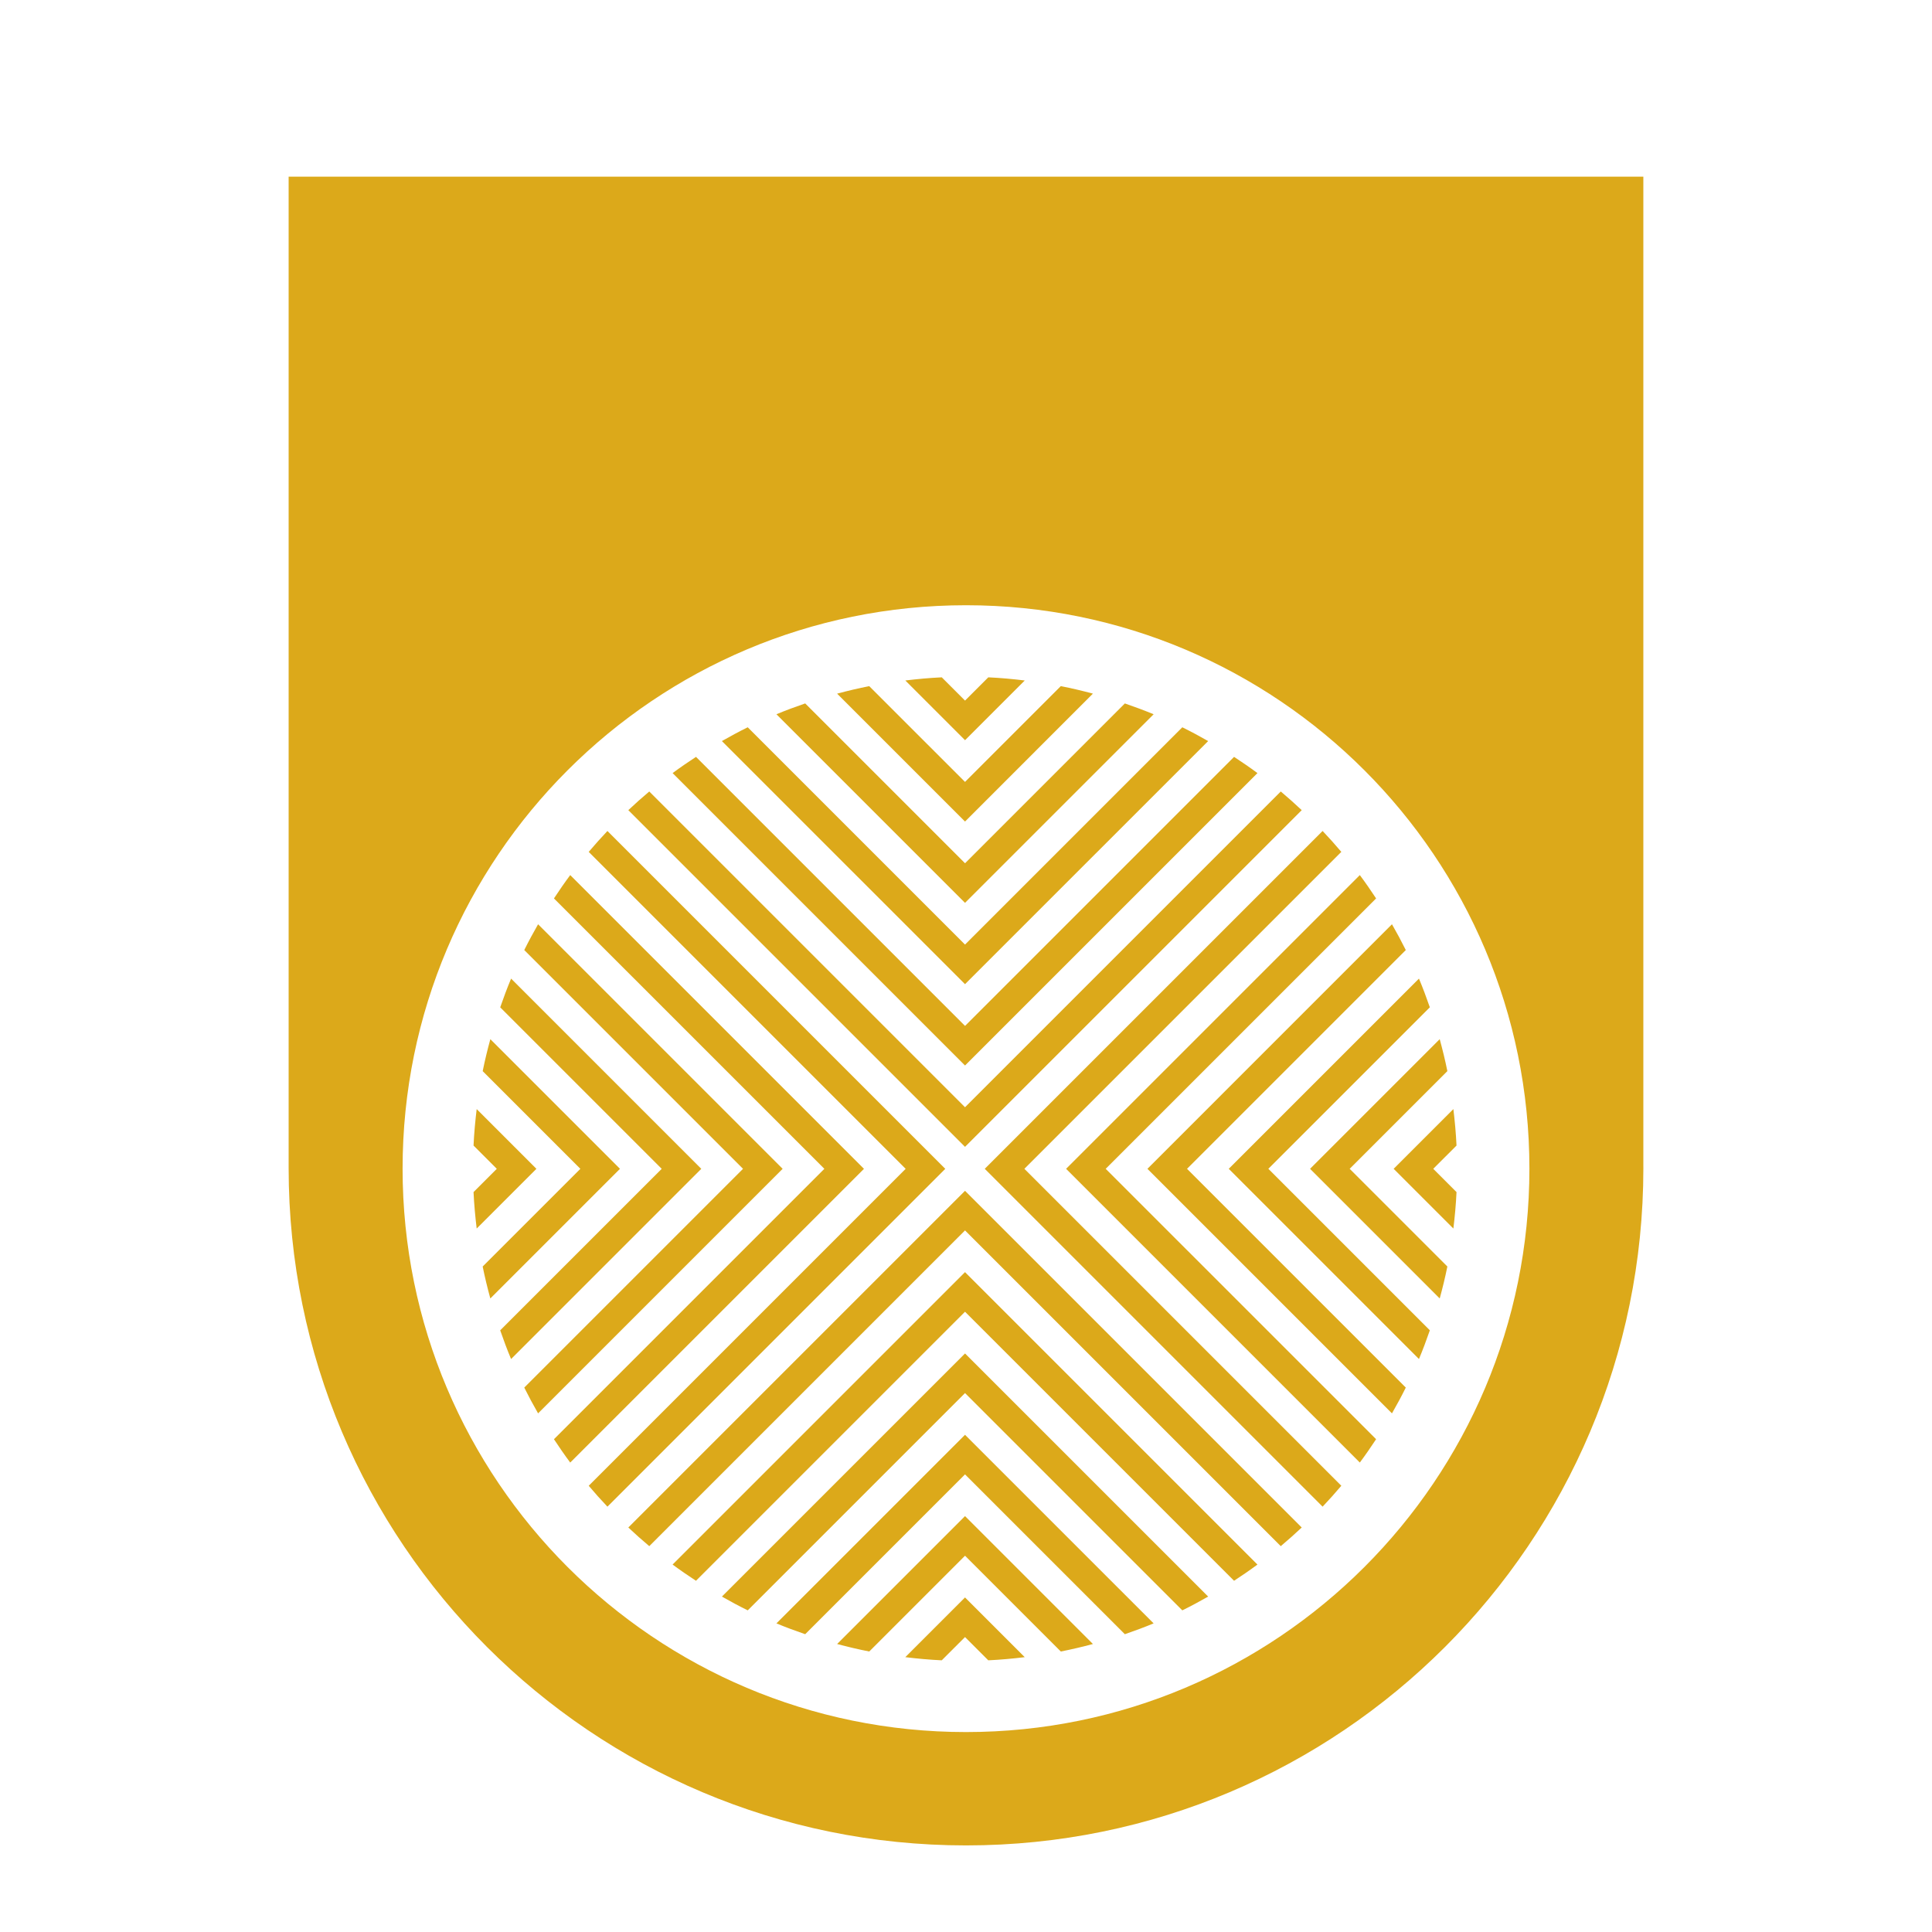
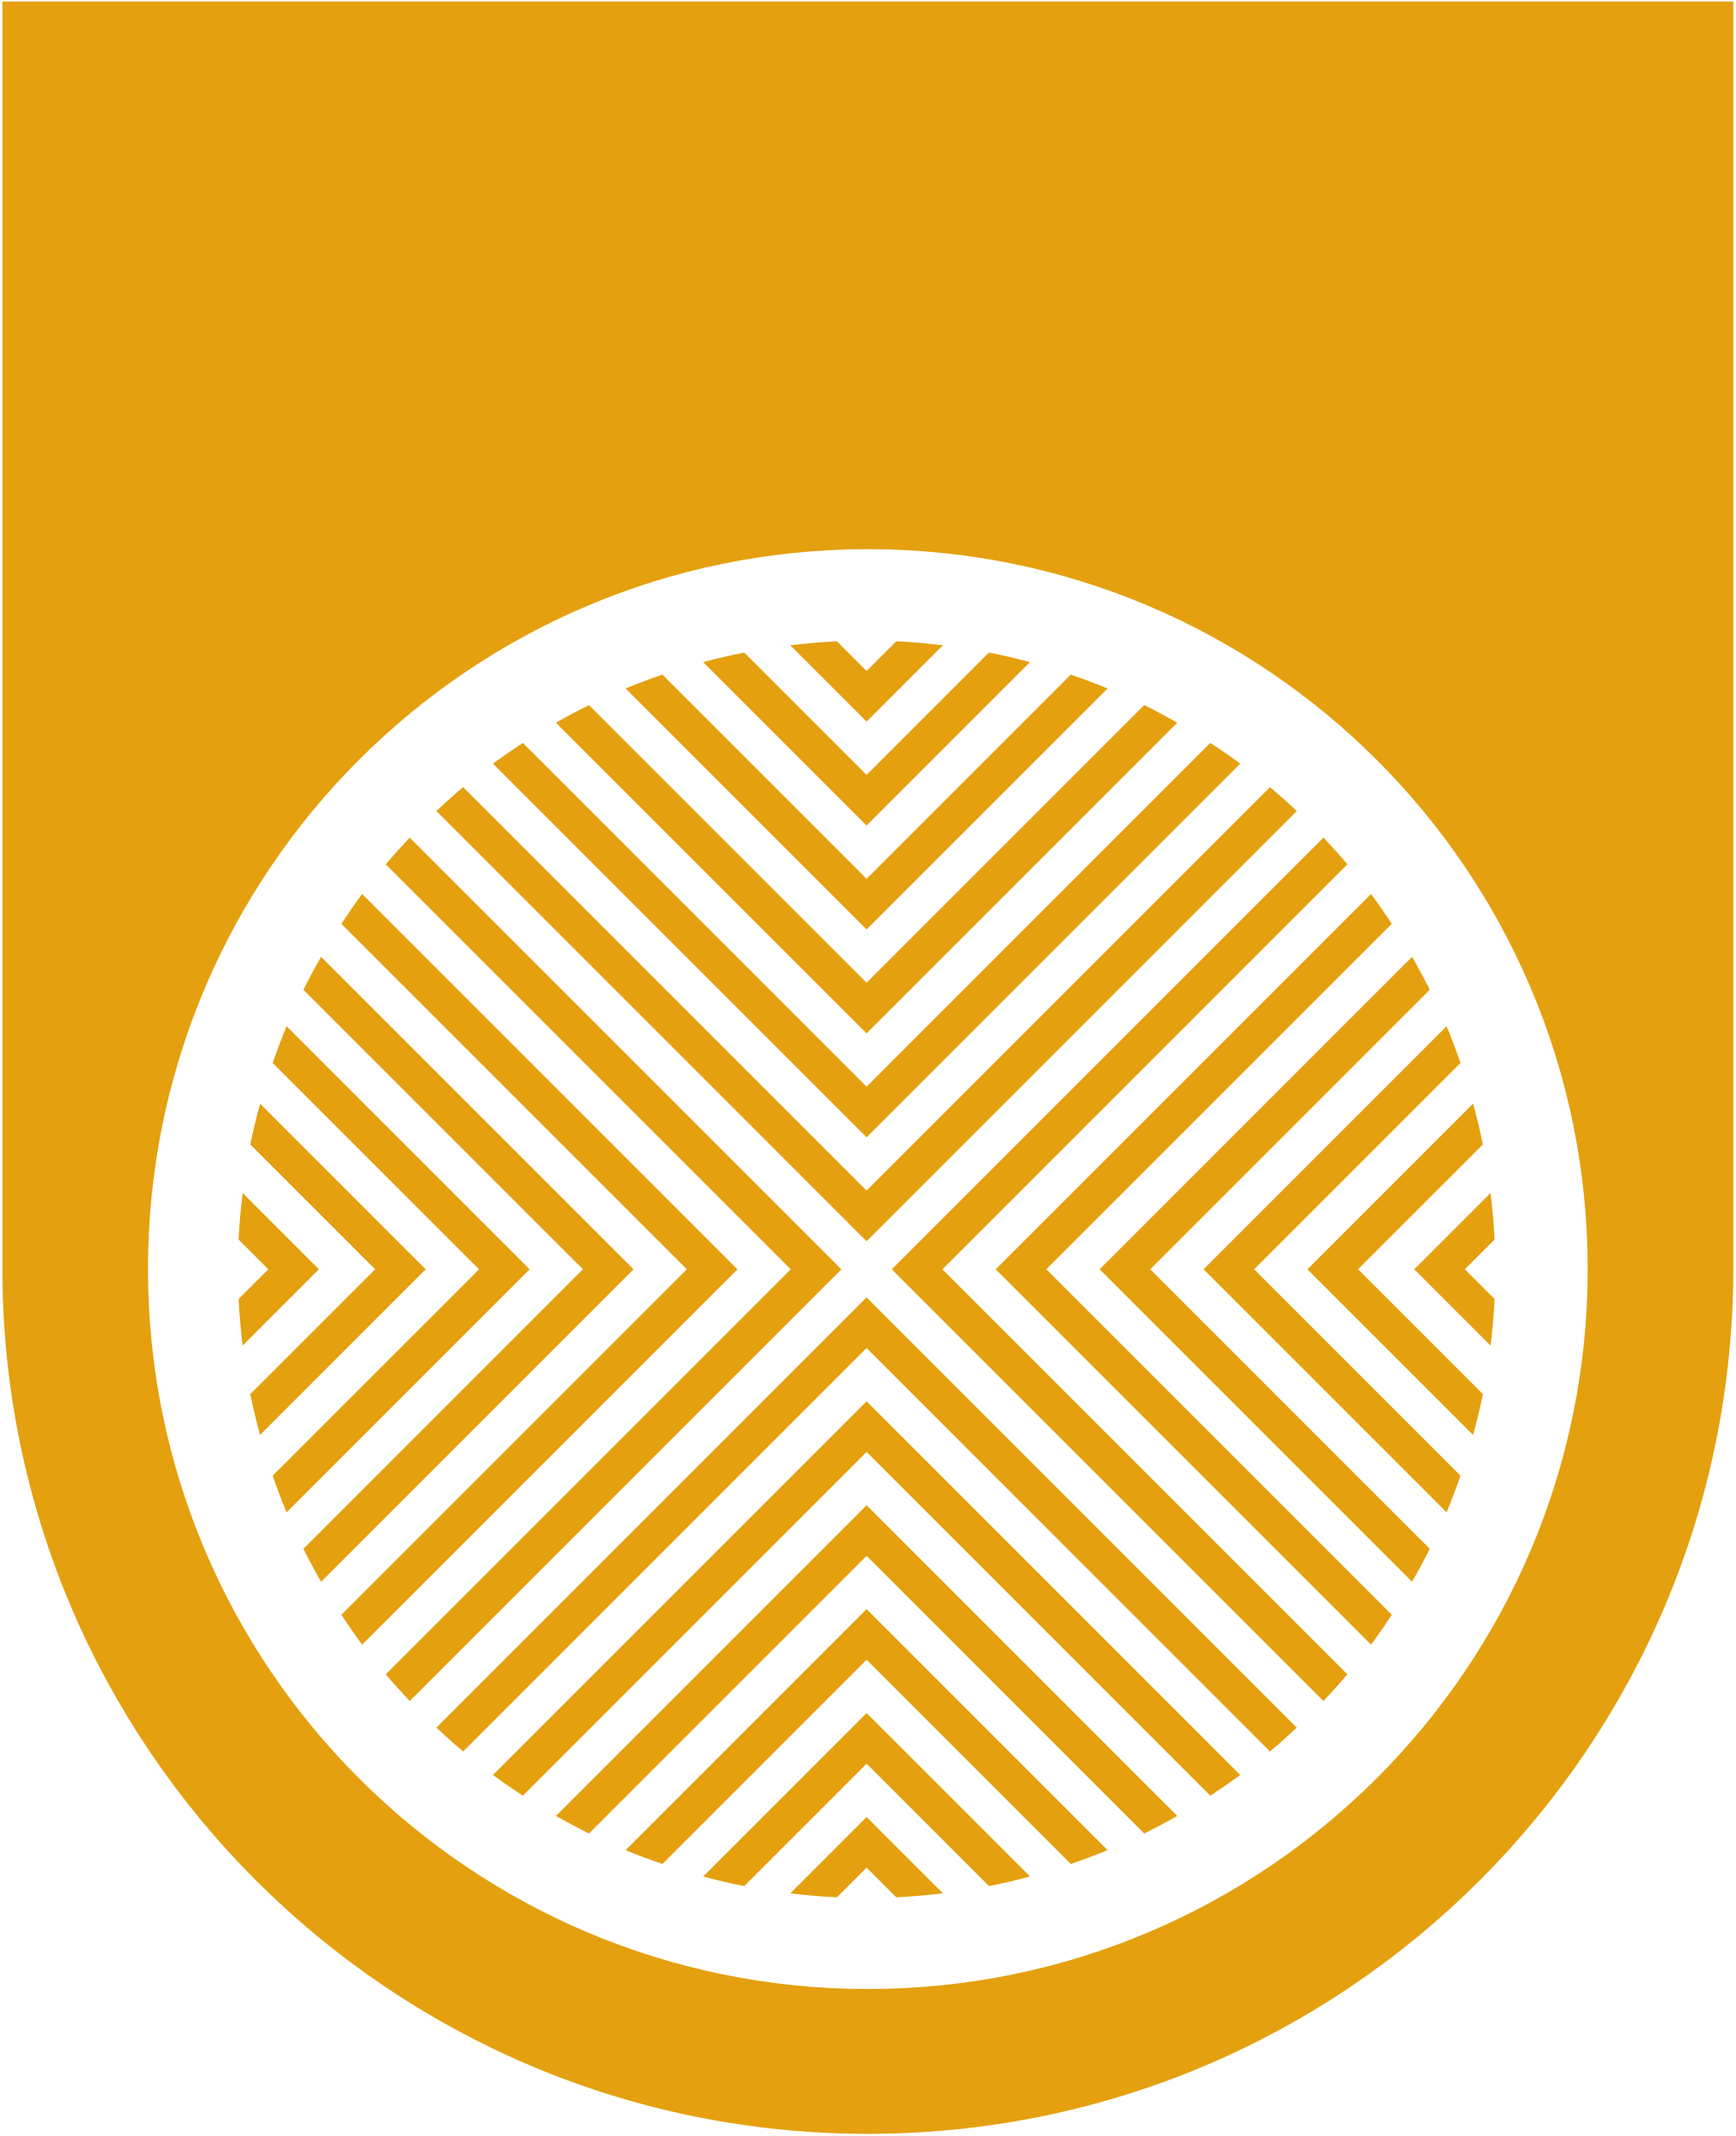
- <svg xmlns="http://www.w3.org/2000/svg" width="1024" height="1024" viewBox="0 0 1024 1024">
-   <path id="Path" fill="#dca91a" stroke="none" d="M 512 978.105 C 313.721 978.105 152.982 817.367 152.982 619.088 C 152.982 618.617 152.996 618.13 152.982 617.66 L 152.982 93.625 L 871.004 93.625 L 871.004 617.66 C 871.004 618.13 871.018 618.603 871.018 619.088 C 871.018 817.367 710.279 978.105 512 978.105 Z M 512 918.029 C 676.923 918.029 810.619 784.331 810.619 619.408 C 810.619 454.485 676.923 320.787 512 320.787 C 347.077 320.787 213.381 454.485 213.381 619.408 C 213.381 784.331 347.077 918.029 512 918.029 Z M 499.15 880 C 492.64 879.7 486.205 879.107 479.828 878.332 L 511.48 846.68 L 543.133 878.332 C 536.755 879.099 530.321 879.7 523.811 880 L 511.48 867.672 L 499.15 880 Z M 460.721 875.332 C 454.969 874.198 449.299 872.856 443.697 871.355 L 511.49 803.564 L 579.281 871.355 C 573.671 872.864 568.002 874.198 562.258 875.332 L 511.49 824.562 L 460.721 875.332 Z M 426.773 866.162 C 421.622 864.395 416.521 862.502 411.52 860.426 L 511.48 760.465 L 611.443 860.426 C 606.442 862.502 601.339 864.395 596.188 866.162 L 511.48 781.455 L 426.773 866.162 Z M 396.322 853.523 C 391.671 851.231 387.11 848.78 382.625 846.221 L 511.49 717.365 L 640.354 846.221 C 635.86 848.78 631.308 851.231 626.656 853.523 L 511.49 738.355 L 396.322 853.523 Z M 368.887 837.842 C 364.677 835.082 360.533 832.241 356.49 829.248 L 511.48 674.258 L 666.471 829.248 C 662.436 832.241 658.284 835.082 654.074 837.842 L 511.48 695.25 L 368.887 837.842 Z M 344.129 819.494 C 340.328 816.31 336.633 813 333.023 809.607 L 511.48 631.15 L 689.939 809.607 C 686.33 813 682.635 816.31 678.834 819.494 L 511.48 652.141 L 344.129 819.494 Z M 321.953 798.57 C 318.544 794.969 315.226 791.283 312.033 787.49 L 480.02 619.504 L 312.033 451.518 C 315.234 447.725 318.552 444.041 321.953 440.439 L 501.018 619.504 L 321.953 798.57 Z M 701.008 798.562 L 521.943 619.496 L 701.008 440.432 C 704.417 444.033 707.737 447.717 710.93 451.51 L 542.943 619.496 L 710.93 787.482 C 707.729 791.275 704.409 794.961 701.008 798.562 Z M 302.23 775.186 C 299.229 771.159 296.377 767.016 293.609 762.814 L 436.93 619.496 L 293.609 476.186 C 296.377 471.984 299.229 467.841 302.23 463.814 L 457.92 619.504 L 302.23 775.186 Z M 720.74 775.178 L 565.051 619.496 L 720.74 463.814 C 723.741 467.841 726.594 471.984 729.361 476.186 L 586.041 619.496 L 729.361 762.807 C 726.594 767.008 723.741 771.151 720.74 775.178 Z M 285.197 749.111 C 282.63 744.635 280.18 740.082 277.871 735.447 L 393.82 619.496 L 277.871 503.545 C 280.172 498.91 282.63 494.357 285.197 489.881 L 414.812 619.496 L 285.197 749.111 Z M 737.771 749.111 L 608.158 619.496 L 737.771 489.881 C 740.339 494.357 742.79 498.91 745.1 503.545 L 629.15 619.496 L 745.1 735.447 C 742.799 740.082 740.339 744.635 737.771 749.111 Z M 270.883 720.316 C 268.79 715.323 266.899 710.237 265.115 705.094 L 350.723 619.504 L 265.125 533.906 C 266.909 528.763 268.8 523.669 270.893 518.684 L 371.697 619.504 L 270.883 720.316 Z M 752.078 720.309 L 651.266 619.496 L 752.078 518.684 C 754.169 523.673 756.059 528.755 757.842 533.895 L 672.248 619.488 L 757.846 705.086 C 756.062 710.229 754.171 715.323 752.078 720.309 Z M 757.842 533.895 L 757.846 533.891 L 757.846 533.906 C 757.844 533.902 757.843 533.898 757.842 533.895 Z M 259.881 688.213 C 258.364 682.628 256.98 676.992 255.83 671.273 L 307.613 619.504 L 255.838 567.727 C 256.988 561.999 258.371 556.364 259.889 550.787 L 328.598 619.496 L 259.881 688.213 Z M 763.08 688.213 L 694.363 619.496 L 763.08 550.779 C 764.597 556.365 765.982 562 767.133 567.719 L 715.355 619.496 L 767.133 671.273 C 765.982 677.001 764.597 682.636 763.08 688.213 Z M 252.652 651.15 C 251.885 644.773 251.286 638.337 250.986 631.826 L 263.314 619.496 L 250.986 607.168 C 251.286 600.657 251.877 594.219 252.652 587.842 L 284.307 619.496 L 252.652 651.15 Z M 770.318 651.15 L 738.664 619.496 L 770.318 587.842 C 771.085 594.219 771.684 600.657 771.984 607.168 L 759.654 619.496 L 771.984 631.826 C 771.684 638.337 771.094 644.773 770.318 651.15 Z M 511.48 607.85 L 333.023 429.395 C 336.633 426.002 340.328 422.69 344.129 419.506 L 511.48 586.859 L 678.834 419.506 C 682.635 422.69 686.33 426.002 689.939 429.395 L 511.48 607.85 Z M 511.49 564.742 L 356.5 409.752 C 360.535 406.759 364.685 403.918 368.895 401.158 L 511.49 543.752 L 654.082 401.158 C 658.292 403.918 662.437 406.759 666.48 409.752 L 511.49 564.742 Z M 511.48 521.635 L 382.617 392.781 C 387.11 390.222 391.663 387.769 396.314 385.477 L 511.48 500.645 L 626.648 385.477 C 631.3 387.769 635.861 390.222 640.346 392.781 L 511.48 521.635 Z M 511.48 478.527 L 411.52 378.566 C 416.521 376.491 421.622 374.597 426.773 372.83 L 511.49 457.545 L 596.195 372.84 C 601.347 374.607 606.449 376.498 611.451 378.574 L 511.48 478.527 Z M 511.48 435.438 L 443.689 367.646 C 449.3 366.138 454.969 364.804 460.713 363.67 L 511.48 414.43 L 562.25 363.66 C 568.002 364.794 573.671 366.136 579.273 367.637 L 511.48 435.438 Z M 511.49 392.32 L 479.836 360.668 C 486.213 359.901 492.647 359.3 499.158 359 L 511.49 371.33 L 523.818 359 C 530.329 359.3 536.765 359.893 543.143 360.668 L 511.49 392.32 Z" />
+ <svg xmlns="http://www.w3.org/2000/svg" width="720" height="886" viewBox="0 0 720 886">
+   <path id="Path" fill="#e4a00e" stroke="none" d="M 360 885.105 C 161.721 885.105 0.982 724.367 0.982 526.088 C 0.982 525.617 0.996 525.13 0.982 524.66 L 0.982 0.625 L 719.004 0.625 L 719.004 524.66 C 719.004 525.13 719.018 525.603 719.018 526.088 C 719.018 724.367 558.279 885.105 360 885.105 Z M 360 825.029 C 524.923 825.029 658.619 691.331 658.619 526.408 C 658.619 361.485 524.923 227.787 360 227.787 C 195.077 227.787 61.381 361.485 61.381 526.408 C 61.381 691.331 195.077 825.029 360 825.029 Z M 347.15 787 C 340.64 786.7 334.205 786.107 327.828 785.332 L 359.48 753.68 L 391.133 785.332 C 384.755 786.099 378.321 786.7 371.811 787 L 359.48 774.672 L 347.15 787 Z M 308.721 782.332 C 302.969 781.198 297.299 779.856 291.697 778.355 L 359.49 710.564 L 427.281 778.355 C 421.671 779.864 416.002 781.198 410.258 782.332 L 359.49 731.562 L 308.721 782.332 Z M 274.773 773.162 C 269.622 771.395 264.521 769.502 259.52 767.426 L 359.48 667.465 L 459.443 767.426 C 454.442 769.502 449.339 771.395 444.188 773.162 L 359.48 688.455 L 274.773 773.162 Z M 244.322 760.523 C 239.671 758.231 235.11 755.78 230.625 753.221 L 359.49 624.365 L 488.354 753.221 C 483.86 755.78 479.308 758.231 474.656 760.523 L 359.49 645.355 L 244.322 760.523 Z M 216.887 744.842 C 212.677 742.082 208.533 739.241 204.49 736.248 L 359.48 581.258 L 514.471 736.248 C 510.436 739.241 506.284 742.082 502.074 744.842 L 359.48 602.25 L 216.887 744.842 Z M 192.129 726.494 C 188.328 723.31 184.633 720 181.023 716.607 L 359.48 538.15 L 537.939 716.607 C 534.33 720 530.635 723.31 526.834 726.494 L 359.48 559.141 L 192.129 726.494 Z M 169.953 705.57 C 166.544 701.969 163.226 698.283 160.033 694.49 L 328.02 526.504 L 160.033 358.518 C 163.234 354.725 166.552 351.041 169.953 347.439 L 349.018 526.504 L 169.953 705.57 Z M 549.008 705.562 L 369.943 526.496 L 549.008 347.432 C 552.417 351.033 555.737 354.717 558.93 358.51 L 390.943 526.496 L 558.93 694.482 C 555.729 698.275 552.409 701.961 549.008 705.562 Z M 150.23 682.186 C 147.229 678.159 144.377 674.016 141.609 669.814 L 284.93 526.496 L 141.609 383.186 C 144.377 378.984 147.229 374.841 150.23 370.814 L 305.92 526.504 L 150.23 682.186 Z M 568.74 682.178 L 413.051 526.496 L 568.74 370.814 C 571.741 374.841 574.594 378.984 577.361 383.186 L 434.041 526.496 L 577.361 669.807 C 574.594 674.008 571.741 678.151 568.74 682.178 Z M 133.197 656.111 C 130.63 651.635 128.18 647.082 125.871 642.447 L 241.82 526.496 L 125.871 410.545 C 128.172 405.91 130.63 401.357 133.197 396.881 L 262.812 526.496 L 133.197 656.111 Z M 585.771 656.111 L 456.158 526.496 L 585.771 396.881 C 588.339 401.357 590.79 405.91 593.1 410.545 L 477.15 526.496 L 593.1 642.447 C 590.799 647.082 588.339 651.635 585.771 656.111 Z M 118.883 627.316 C 116.79 622.323 114.899 617.237 113.115 612.094 L 198.723 526.504 L 113.125 440.906 C 114.909 435.763 116.8 430.669 118.893 425.684 L 219.697 526.504 L 118.883 627.316 Z M 600.078 627.309 L 499.266 526.496 L 600.078 425.684 C 602.169 430.673 604.059 435.755 605.842 440.895 L 520.248 526.488 L 605.846 612.086 C 604.062 617.229 602.171 622.323 600.078 627.309 Z M 605.842 440.895 L 605.846 440.891 L 605.846 440.906 C 605.844 440.902 605.843 440.898 605.842 440.895 Z M 107.881 595.213 C 106.364 589.628 104.98 583.992 103.83 578.273 L 155.613 526.504 L 103.838 474.727 C 104.988 468.999 106.371 463.364 107.889 457.787 L 176.598 526.496 L 107.881 595.213 Z M 611.08 595.213 L 542.363 526.496 L 611.08 457.779 C 612.597 463.365 613.982 469 615.133 474.719 L 563.355 526.496 L 615.133 578.273 C 613.982 584.001 612.597 589.636 611.08 595.213 Z M 100.652 558.15 C 99.885 551.773 99.286 545.337 98.986 538.826 L 111.314 526.496 L 98.986 514.168 C 99.286 507.657 99.877 501.219 100.652 494.842 L 132.307 526.496 L 100.652 558.15 Z M 618.318 558.15 L 586.664 526.496 L 618.318 494.842 C 619.085 501.219 619.684 507.657 619.984 514.168 L 607.654 526.496 L 619.984 538.826 C 619.684 545.337 619.094 551.773 618.318 558.15 Z M 359.48 514.85 L 181.023 336.395 C 184.633 333.002 188.328 329.69 192.129 326.506 L 359.48 493.859 L 526.834 326.506 C 530.635 329.69 534.33 333.002 537.939 336.395 L 359.48 514.85 Z M 359.49 471.742 L 204.5 316.752 C 208.535 313.759 212.685 310.918 216.895 308.158 L 359.49 450.752 L 502.082 308.158 C 506.292 310.918 510.437 313.759 514.48 316.752 L 359.49 471.742 Z M 359.48 428.635 L 230.617 299.781 C 235.11 297.222 239.663 294.769 244.314 292.477 L 359.48 407.645 L 474.648 292.477 C 479.3 294.769 483.861 297.222 488.346 299.781 L 359.48 428.635 Z M 359.48 385.527 L 259.52 285.566 C 264.521 283.491 269.622 281.597 274.773 279.83 L 359.49 364.545 L 444.195 279.84 C 449.347 281.607 454.449 283.498 459.451 285.574 L 359.48 385.527 Z M 359.48 342.438 L 291.689 274.646 C 297.3 273.138 302.969 271.804 308.713 270.67 L 359.48 321.43 L 410.25 270.66 C 416.002 271.794 421.671 273.136 427.273 274.637 L 359.48 342.438 Z M 359.49 299.32 L 327.836 267.668 C 334.213 266.901 340.647 266.3 347.158 266 L 359.49 278.33 L 371.818 266 C 378.329 266.3 384.765 266.893 391.143 267.668 L 359.49 299.32 Z" />
</svg>
